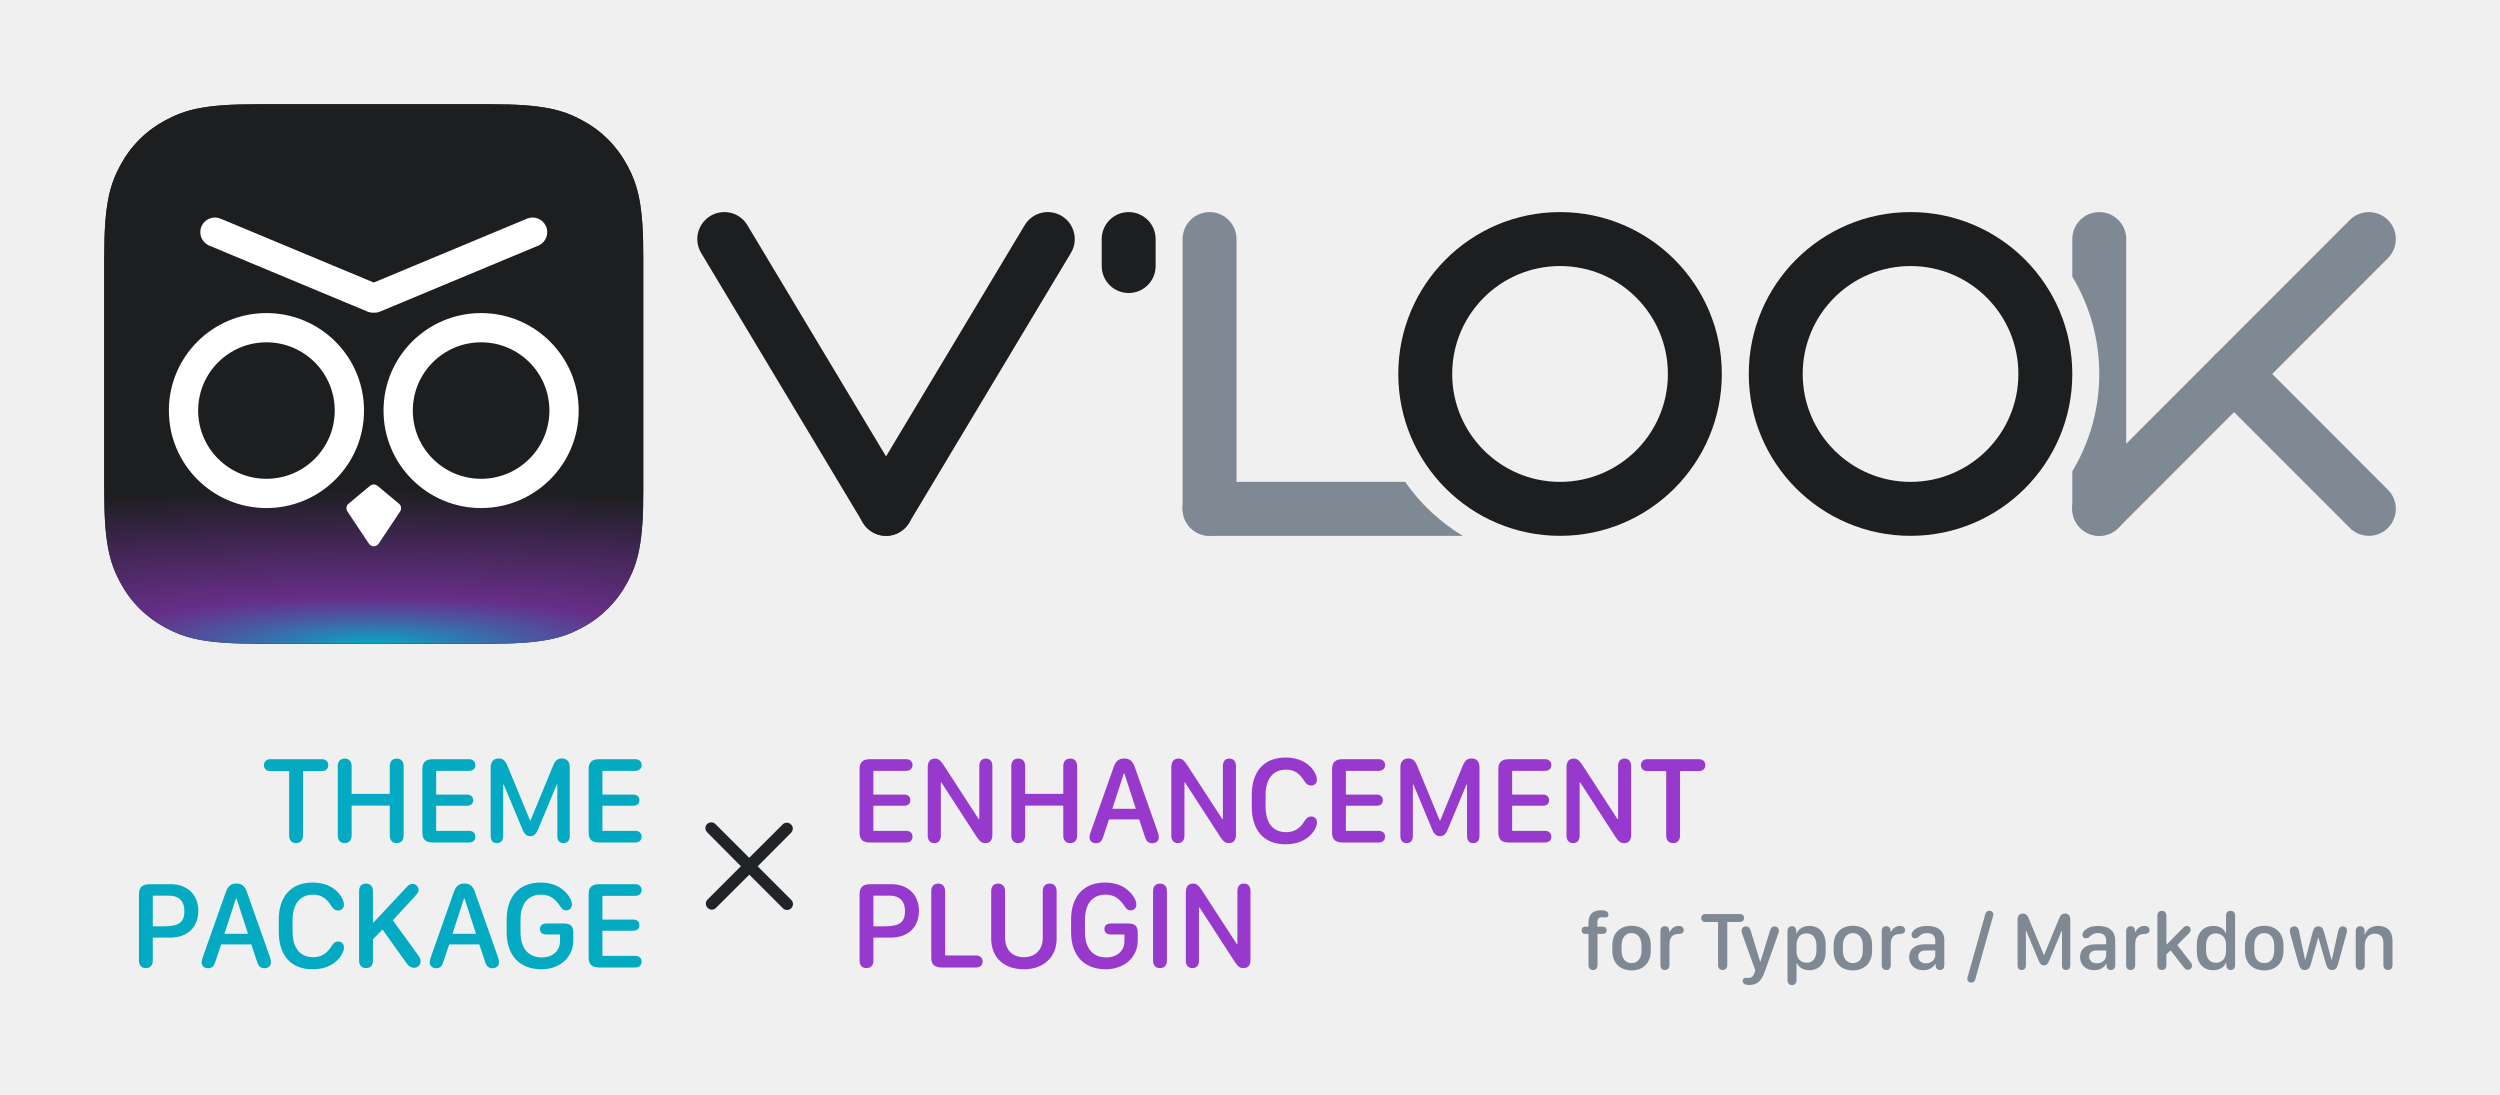
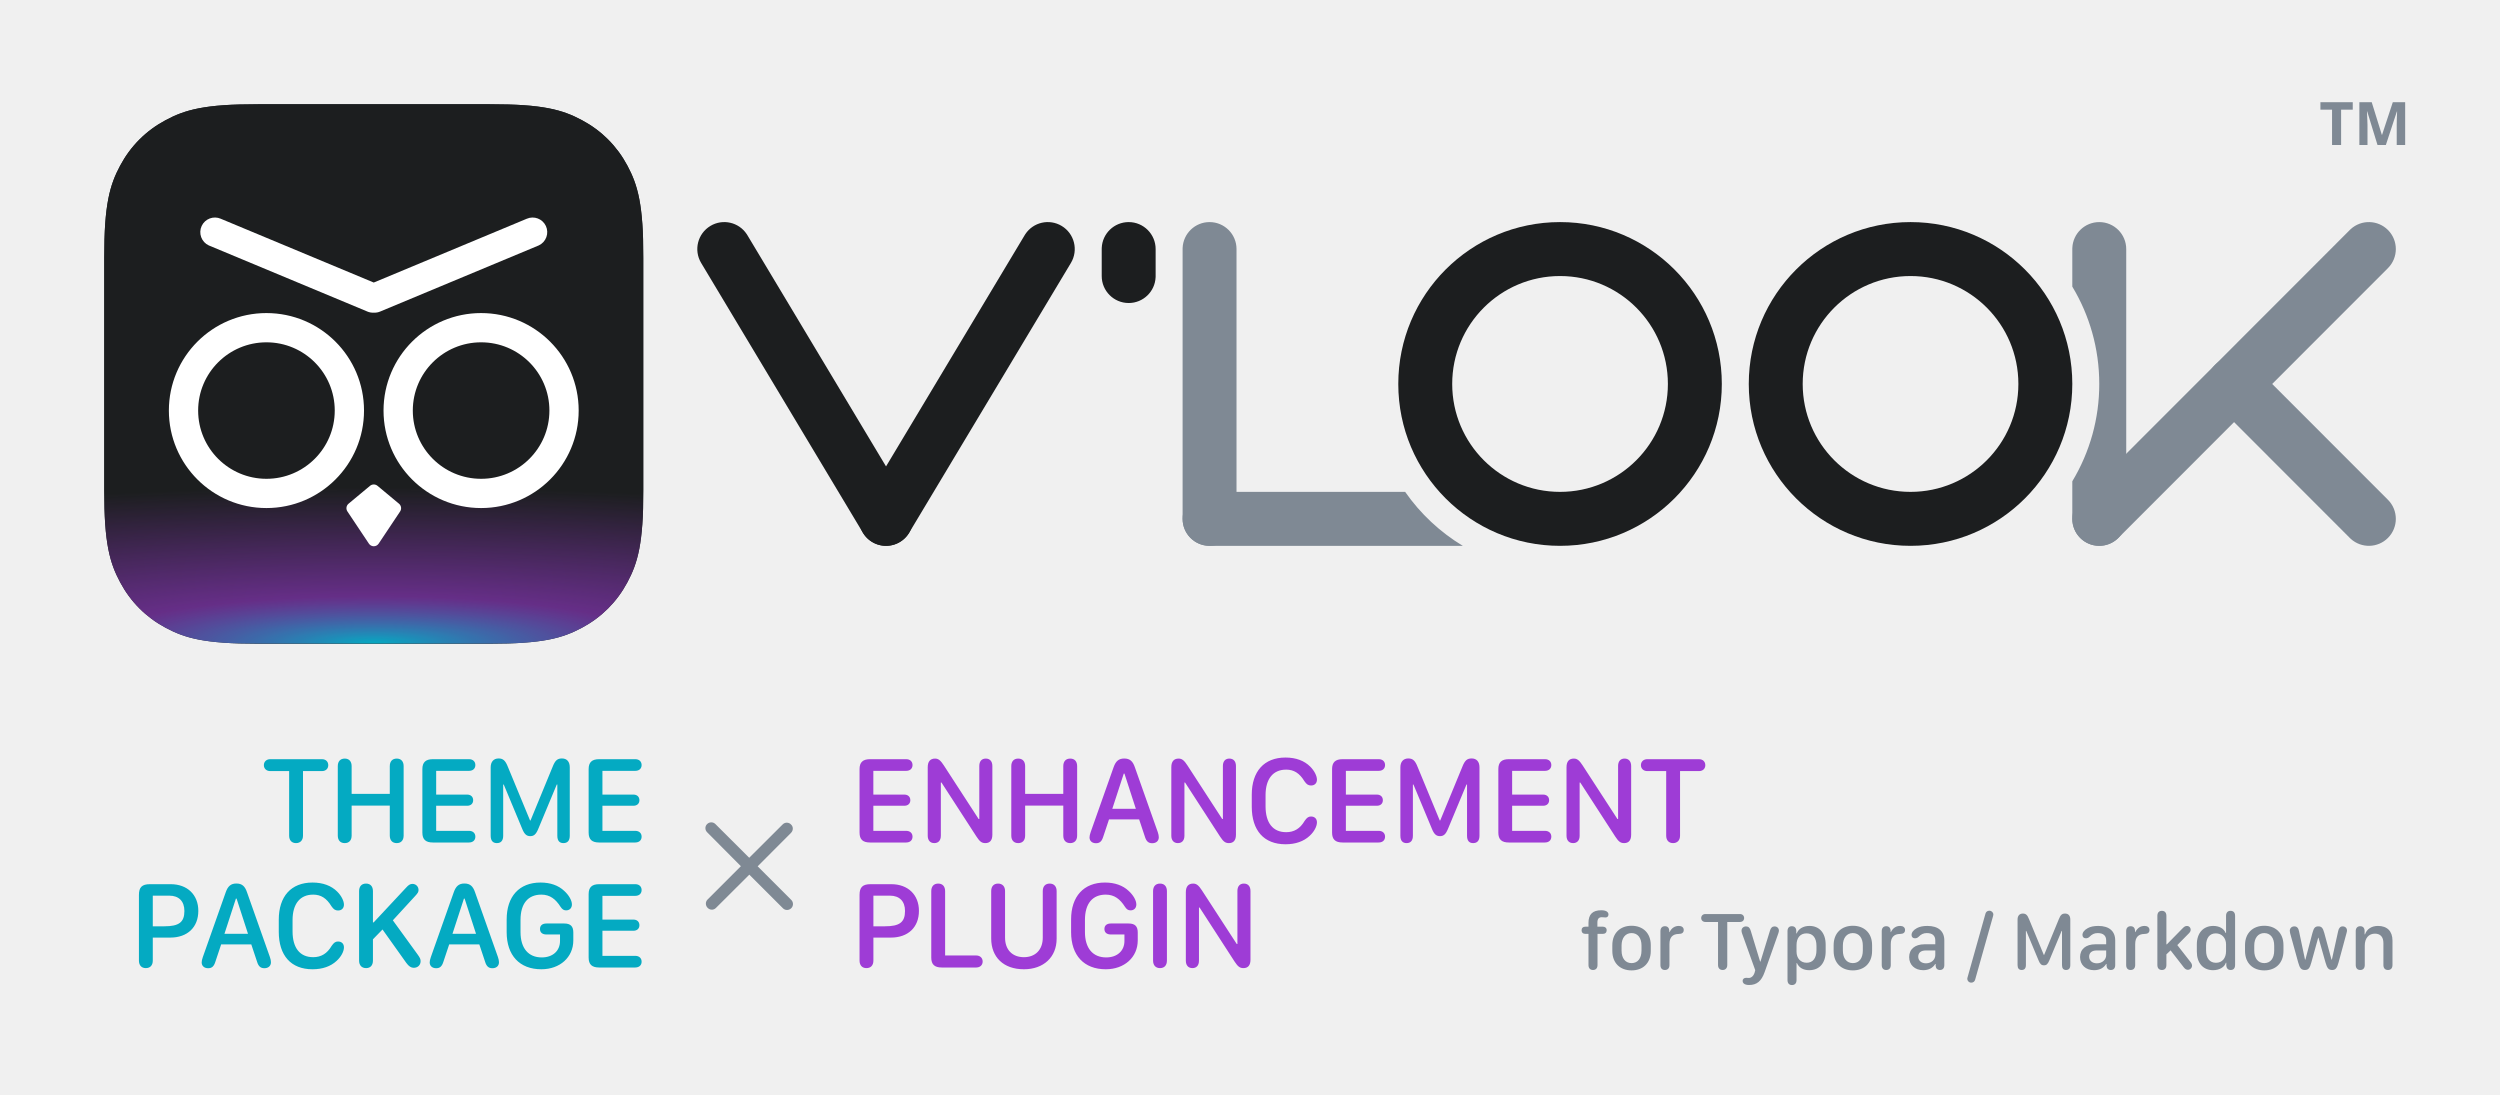
<svg xmlns="http://www.w3.org/2000/svg" xmlns:xlink="http://www.w3.org/1999/xlink" width="500" height="219" viewBox="0 0 500 219">
  <defs>
    <path d="M30.767 0h46.309c10.698 0 14.578 1.114 18.489 3.206 3.911 2.091 6.98 5.161 9.072 9.072 2.092 3.911 3.206 7.79 3.206 18.49v46.381c0 10.699-1.114 14.578-3.206 18.49-2.091 3.91-5.16 6.98-9.072 9.072-3.911 2.092-7.79 3.206-18.49 3.206H30.768c-10.698 0-14.578-1.114-18.489-3.206-3.911-2.092-6.98-5.161-9.072-9.073C1.114 91.728 0 87.848 0 77.15V30.767C0 20.07 1.114 16.19 3.206 12.278c2.091-3.911 5.161-6.98 9.072-9.072C16.19 1.114 20.068 0 30.768 0z" id="a" />
    <radialGradient cy="100%" fx="50%" fy="100%" r="72.558%" gradientTransform="matrix(0 -1 2.40112 0 -1.901 1.5)" id="c">
      <stop stop-color="#04AAC2" offset="0%" />
      <stop stop-color="#9639CC" stop-opacity=".6" offset="30.303%" />
      <stop stop-color="#9639CC" stop-opacity=".35" offset="59.775%" />
      <stop stop-color="#9639CC" stop-opacity="0" offset="100%" />
    </radialGradient>
  </defs>
  <g fill="none" fill-rule="evenodd">
    <path d="M51.6 20.833H97.91c10.698 0 14.578 1.114 18.49 3.206 3.91 2.092 6.98 5.161 9.072 9.072 2.091 3.912 3.205 7.791 3.205 18.49v46.382c0 10.698-1.113 14.578-3.205 18.489-2.092 3.911-5.162 6.98-9.073 9.072-3.911 2.092-7.79 3.206-18.489 3.206H51.601c-10.699 0-14.578-1.114-18.49-3.206-3.91-2.091-6.98-5.161-9.072-9.072-2.092-3.911-3.206-7.791-3.206-18.49V51.602c0-10.699 1.114-14.578 3.206-18.49 2.092-3.91 5.161-6.98 9.072-9.072 3.912-2.092 7.791-3.206 18.49-3.206z" fill="#303438" />
    <path d="M75.72 97.165l4.296 3.577a1.17 1.17 0 0 1 .225 1.55l-4.297 6.439a1.17 1.17 0 0 1-1.947 0l-4.297-6.44a1.17 1.17 0 0 1 .225-1.549l4.297-3.577a1.17 1.17 0 0 1 1.497 0zM53.504 62.614c10.777 0 19.514 8.73 19.514 19.498 0 10.769-8.737 19.499-19.514 19.499-10.778 0-19.515-8.73-19.515-19.499 0-10.769 8.737-19.498 19.515-19.498zm42.932 0c10.777 0 19.514 8.73 19.514 19.498 0 10.769-8.737 19.499-19.514 19.499-10.778 0-19.515-8.73-19.515-19.499 0-10.769 8.737-19.498 19.515-19.498zm-42.932 5.85c-7.545 0-13.66 6.11-13.66 13.648 0 7.538 6.115 13.65 13.66 13.65 7.544 0 13.66-6.112 13.66-13.65s-6.116-13.649-13.66-13.649zm42.932 0c-7.545 0-13.66 6.11-13.66 13.648 0 7.538 6.115 13.65 13.66 13.65 7.544 0 13.66-6.112 13.66-13.65s-6.116-13.649-13.66-13.649zm9.123-24.712a2.929 2.929 0 0 1 3.83 1.442 2.923 2.923 0 0 1-1.416 3.887L76.361 62.263l-.06.027c-.433.19-.888.267-1.331.243a2.914 2.914 0 0 1-1.33-.243l-.06-.027L41.965 49.08a2.923 2.923 0 0 1-1.416-3.887 2.929 2.929 0 0 1 3.83-1.442l.06.027 30.53 12.73 30.53-12.73z" fill="#FFF" />
    <g transform="translate(20.833 20.833)">
      <mask id="b" fill="#fff">
        <use xlink:href="#a" />
      </mask>
      <g mask="url(#b)">
        <path fill="#1C1E1F" d="M0 0h107.843v107.917H0z" />
        <path fill="url(#c)" d="M0 64.75h107.843v43.167H0z" />
      </g>
      <g mask="url(#b)" fill="#FFF">
        <path d="M54.67 76.331l4.297 3.578a1.17 1.17 0 0 1 .225 1.549l-4.297 6.44a1.17 1.17 0 0 1-1.947 0l-4.297-6.44a1.17 1.17 0 0 1 .225-1.549l4.297-3.578a1.17 1.17 0 0 1 1.497 0zm-22.214-34.55c10.777 0 19.514 8.73 19.514 19.498 0 10.769-8.737 19.498-19.514 19.498-10.778 0-19.515-8.73-19.515-19.498 0-10.769 8.737-19.499 19.515-19.499zm42.932 0c10.777 0 19.514 8.73 19.514 19.498 0 10.769-8.737 19.498-19.514 19.498-10.778 0-19.515-8.73-19.515-19.498 0-10.769 8.737-19.499 19.515-19.499zM32.456 47.63c-7.545 0-13.66 6.11-13.66 13.649 0 7.538 6.115 13.649 13.66 13.649 7.544 0 13.66-6.111 13.66-13.65 0-7.537-6.116-13.648-13.66-13.648zm42.932 0c-7.545 0-13.66 6.11-13.66 13.649 0 7.538 6.115 13.649 13.66 13.649 7.544 0 13.66-6.111 13.66-13.65 0-7.537-6.116-13.648-13.66-13.648zm9.123-24.711a2.929 2.929 0 0 1 3.83 1.442 2.923 2.923 0 0 1-1.416 3.887L55.312 41.429l-.06.028c-.433.19-.888.267-1.331.243a2.914 2.914 0 0 1-1.33-.243l-.06-.028-31.614-13.181A2.923 2.923 0 0 1 19.5 24.36a2.929 2.929 0 0 1 3.83-1.442l.06.027 30.53 12.73 30.53-12.73z" />
      </g>
    </g>
    <g fill-rule="nonzero">
-       <path d="M443 70.976a5.39 5.39 0 0 1 7.432-.186l.194.186 26.961 26.98a5.398 5.398 0 0 1 0 7.63 5.39 5.39 0 0 1-7.43.186l-.195-.186L443 78.607a5.398 5.398 0 0 1 0-7.63z" fill="#7F8994" />
-       <path d="M477.587 43.997a5.39 5.39 0 0 0-7.43-.186l-.195.186-53.922 53.958a5.398 5.398 0 0 0 0 7.631 5.39 5.39 0 0 0 7.43.186l.196-.186 53.921-53.958a5.398 5.398 0 0 0 0-7.631z" fill="#7F8994" />
-       <path d="M212.333 43.186a5.39 5.39 0 0 0-7.266 1.641l-.132.21-32.353 53.958a5.398 5.398 0 0 0 1.85 7.403 5.39 5.39 0 0 0 7.266-1.642l.132-.21 32.353-53.957a5.398 5.398 0 0 0-1.85-7.403z" fill="#1C1E1F" />
-       <path d="M142.079 43.186a5.39 5.39 0 0 1 7.266 1.641l.132.21 32.353 53.958a5.398 5.398 0 0 1-1.85 7.403 5.39 5.39 0 0 1-7.266-1.642l-.132-.21L140.23 50.59a5.398 5.398 0 0 1 1.85-7.403z" fill="#1C1E1F" />
-       <path d="M241.912 42.417c-2.9 0-5.265 2.29-5.387 5.161l-.005.234v53.959a5.394 5.394 0 0 0 5.392 5.396c2.9 0 5.264-2.29 5.387-5.162l.005-.234V47.812a5.394 5.394 0 0 0-5.392-5.395z" fill="#7F8994" />
-       <path d="M225.735 42.417c-2.9 0-5.265 2.29-5.387 5.161l-.005.234v5.396a5.394 5.394 0 0 0 5.392 5.396c2.9 0 5.265-2.29 5.387-5.162l.005-.234v-5.396a5.394 5.394 0 0 0-5.392-5.395z" fill="#1C1E1F" />
-       <path d="M419.853 42.417a5.394 5.394 0 0 1 5.392 5.395v53.959l-.005.234a5.394 5.394 0 0 1-5.387 5.162 5.394 5.394 0 0 1-5.392-5.396v-7.514a37.614 37.614 0 0 0 5.392-19.465c0-7.12-1.969-13.78-5.392-19.465v-7.515l.005-.234a5.394 5.394 0 0 1 5.387-5.161zM281.03 96.374a37.96 37.96 0 0 0 11.528 10.793h-50.646l-.234-.005a5.394 5.394 0 0 1-5.158-5.391 5.394 5.394 0 0 1 5.392-5.396z" fill="#7F8994" />
-       <path d="M312.01 42.417c-17.868 0-32.353 14.494-32.353 32.375 0 17.88 14.485 32.375 32.353 32.375 17.868 0 32.353-14.495 32.353-32.375 0-17.88-14.485-32.375-32.353-32.375zm0 10.791c11.912 0 21.568 9.663 21.568 21.584 0 11.92-9.656 21.583-21.568 21.583s-21.569-9.663-21.569-21.583c0-11.92 9.657-21.584 21.569-21.584zM382.108 42.417c-17.868 0-32.353 14.494-32.353 32.375 0 17.88 14.485 32.375 32.353 32.375 17.868 0 32.353-14.495 32.353-32.375 0-17.88-14.485-32.375-32.353-32.375zm0 10.791c11.912 0 21.568 9.663 21.568 21.584 0 11.92-9.656 21.583-21.568 21.583s-21.569-9.663-21.569-21.583c0-11.92 9.657-21.584 21.569-21.584z" fill="#1C1E1F" />
+       <path d="M443 72.976a5.39 5.39 0 0 1 7.432-.186l.194.186 26.961 26.98a5.398 5.398 0 0 1 0 7.63 5.39 5.39 0 0 1-7.43.186l-.195-.186L443 80.607a5.398 5.398 0 0 1 0-7.63z" fill="#7F8994" />
+       <path d="M477.587 45.997a5.39 5.39 0 0 0-7.43-.186l-.195.186-53.922 53.958a5.398 5.398 0 0 0 0 7.631 5.39 5.39 0 0 0 7.43.186l.196-.186 53.921-53.958a5.398 5.398 0 0 0 0-7.631z" fill="#7F8994" />
+       <path d="M212.333 45.186a5.39 5.39 0 0 0-7.266 1.641l-.132.21-32.353 53.958a5.398 5.398 0 0 0 1.85 7.403 5.39 5.39 0 0 0 7.266-1.642l.132-.21 32.353-53.957a5.398 5.398 0 0 0-1.85-7.403z" fill="#1C1E1F" />
+       <path d="M142.079 45.186a5.39 5.39 0 0 1 7.266 1.641l.132.21 32.353 53.958a5.398 5.398 0 0 1-1.85 7.403 5.39 5.39 0 0 1-7.266-1.642l-.132-.21L140.23 52.59a5.398 5.398 0 0 1 1.85-7.403z" fill="#1C1E1F" />
+       <path d="M241.912 44.417c-2.9 0-5.265 2.29-5.387 5.161l-.005.234v53.959a5.394 5.394 0 0 0 5.392 5.396c2.9 0 5.264-2.29 5.387-5.162l.005-.234V49.812a5.394 5.394 0 0 0-5.392-5.395z" fill="#7F8994" />
+       <path d="M225.735 44.417c-2.9 0-5.265 2.29-5.387 5.161l-.005.234v5.396a5.394 5.394 0 0 0 5.392 5.396c2.9 0 5.265-2.29 5.387-5.162l.005-.234v-5.396a5.394 5.394 0 0 0-5.392-5.395z" fill="#1C1E1F" />
+       <path d="M419.853 44.417a5.394 5.394 0 0 1 5.392 5.395v53.959l-.005.234a5.394 5.394 0 0 1-5.387 5.162 5.394 5.394 0 0 1-5.392-5.396v-7.514a37.614 37.614 0 0 0 5.392-19.465c0-7.12-1.969-13.78-5.392-19.465v-7.515l.005-.234a5.394 5.394 0 0 1 5.387-5.161zM281.03 98.374a37.96 37.96 0 0 0 11.528 10.793h-50.646l-.234-.005a5.394 5.394 0 0 1-5.158-5.391 5.394 5.394 0 0 1 5.392-5.396z" fill="#7F8994" />
+       <path d="M312.01 44.417c-17.868 0-32.353 14.494-32.353 32.375 0 17.88 14.485 32.375 32.353 32.375 17.868 0 32.353-14.495 32.353-32.375 0-17.88-14.485-32.375-32.353-32.375zm0 10.791c11.912 0 21.568 9.663 21.568 21.584 0 11.92-9.656 21.583-21.568 21.583s-21.569-9.663-21.569-21.583c0-11.92 9.657-21.584 21.569-21.584zM382.108 44.417c-17.868 0-32.353 14.494-32.353 32.375 0 17.88 14.485 32.375 32.353 32.375 17.868 0 32.353-14.495 32.353-32.375 0-17.88-14.485-32.375-32.353-32.375zm0 10.791c11.912 0 21.568 9.663 21.568 21.584 0 11.92-9.656 21.583-21.568 21.583s-21.569-9.663-21.569-21.583c0-11.92 9.657-21.584 21.569-21.584z" fill="#1C1E1F" />
    </g>
+     <text font-family="SFCompactRounded-Bold, SF Compact Rounded" font-size="12" font-weight="bold" fill="#7F8994">
+       <tspan x="463.846" y="29">TM</tspan>
+     </text>
    <g fill-rule="nonzero">
      <g fill="#04AAC2">
        <path d="M59.207 168.622c.854 0 1.392-.574 1.392-1.49v-12.914h3.796c.757 0 1.257-.476 1.257-1.184s-.5-1.197-1.257-1.197H54.043c-.744 0-1.27.489-1.27 1.197 0 .695.526 1.184 1.27 1.184h3.785v12.915c0 .928.524 1.49 1.379 1.49zM79.349 168.622c.866 0 1.379-.561 1.379-1.514V153.23c0-.952-.513-1.514-1.38-1.514-.878 0-1.391.562-1.391 1.514v5.542h-7.63v-5.542c0-.952-.512-1.514-1.379-1.514-.879 0-1.391.562-1.391 1.514v13.88c0 .952.512 1.513 1.391 1.513.867 0 1.38-.561 1.38-1.514v-5.993h7.629v5.993c0 .953.513 1.514 1.392 1.514zM84.475 166.522c0 1.368.66 1.978 2.1 1.978h7.214c.782 0 1.282-.452 1.282-1.16 0-.72-.5-1.172-1.282-1.172h-6.555v-5.017h6.201c.72 0 1.197-.427 1.197-1.11 0-.684-.476-1.124-1.197-1.124h-6.2v-4.748h6.579c.757 0 1.257-.452 1.257-1.16s-.5-1.172-1.257-1.172h-7.239c-1.44 0-2.1.623-2.1 1.978v12.707zM99.38 168.622c.818 0 1.258-.513 1.258-1.477v-10.242h.11l3.71 8.9c.44 1.073.891 1.427 1.6 1.427.695 0 1.135-.341 1.586-1.428l3.711-8.899h.11v10.242c0 .977.415 1.477 1.22 1.477.831 0 1.27-.513 1.27-1.477v-13.672c0-1.135-.573-1.782-1.562-1.782-.903 0-1.367.378-1.88 1.697l-4.407 10.705h-.097l-4.42-10.693c-.512-1.318-1-1.71-1.867-1.71-.989 0-1.587.66-1.587 1.783v13.672c0 .977.427 1.477 1.245 1.477zM117.727 166.522c0 1.368.66 1.978 2.1 1.978h7.214c.782 0 1.282-.452 1.282-1.16 0-.72-.5-1.172-1.282-1.172h-6.555v-5.017h6.201c.72 0 1.197-.427 1.197-1.11 0-.684-.476-1.124-1.197-1.124h-6.2v-4.748h6.579c.757 0 1.257-.452 1.257-1.16s-.5-1.172-1.257-1.172h-7.239c-1.44 0-2.1.623-2.1 1.978v12.707zM29.165 193.622c.88 0 1.392-.561 1.392-1.514v-4.59h3.503c3.406 0 5.603-2.038 5.603-5.346 0-3.21-2.185-5.335-5.53-5.335h-4.138c-1.586 0-2.209.599-2.209 2.149v13.122c0 .953.513 1.514 1.38 1.514zm1.392-8.362v-6.128h3.308c1.917 0 3.015 1.123 3.015 3.064 0 2.27-1.11 3.064-4.016 3.064h-2.307zM41.629 193.646c.744 0 1.16-.366 1.452-1.318l1.148-3.442h6.03l1.148 3.442c.28.94.72 1.318 1.464 1.318.794 0 1.319-.463 1.319-1.196 0-.305-.073-.635-.208-1.037l-4.577-12.952c-.415-1.233-1.014-1.758-2.124-1.758-1.111 0-1.71.537-2.137 1.758l-4.577 12.952c-.159.463-.232.78-.232 1.074 0 .708.525 1.16 1.294 1.16zm3.26-6.884l2.294-7.044h.134l2.283 7.044h-4.712zM55.752 186.334c0 4.773 2.442 7.52 6.75 7.52 2.015 0 3.638-.586 4.798-1.66.916-.818 1.49-1.904 1.49-2.722 0-.708-.452-1.172-1.185-1.172-.512 0-.83.232-1.27.866-.903 1.55-2.111 2.271-3.698 2.271-2.649 0-4.126-1.843-4.126-5.176v-2.221c0-3.26 1.49-5.115 4.126-5.115 1.563 0 2.686.732 3.65 2.32.44.646.793.854 1.33.854.696 0 1.172-.452 1.172-1.172 0-.733-.512-1.77-1.33-2.588-1.184-1.196-2.881-1.831-4.956-1.831-4.285 0-6.75 2.77-6.75 7.446v2.38zM82.742 193.561c.818 0 1.38-.55 1.38-1.33 0-.416-.123-.696-.684-1.453l-4.87-6.714 4.504-4.907c.5-.537.634-.794.634-1.16 0-.684-.524-1.22-1.22-1.22-.428 0-.77.195-1.245.732l-6.507 6.97h-.146v-6.25c0-.952-.513-1.514-1.38-1.514-.879 0-1.391.562-1.391 1.514v13.88c0 .952.525 1.513 1.404 1.513.866 0 1.367-.561 1.367-1.514v-4.248l1.916-1.965 4.761 6.69c.5.683.952.976 1.477.976zM87.234 193.646c.745 0 1.16-.366 1.453-1.318l1.147-3.442h6.03l1.148 3.442c.28.94.72 1.318 1.465 1.318.793 0 1.318-.463 1.318-1.196 0-.305-.073-.635-.207-1.037L95.01 178.46c-.415-1.233-1.013-1.758-2.124-1.758-1.11 0-1.709.537-2.136 1.758l-4.578 12.952c-.158.463-.232.78-.232 1.074 0 .708.525 1.16 1.294 1.16zm3.26-6.884l2.294-7.044h.135l2.282 7.044h-4.711zM101.333 186.432c0 4.651 2.588 7.422 6.934 7.422 3.723 0 6.396-2.405 6.396-5.774v-1.587c0-1.233-.561-1.794-1.818-1.794h-3.565c-.806 0-1.282.403-1.282 1.098 0 .696.476 1.099 1.282 1.099h2.722v1.306c0 1.965-1.452 3.284-3.65 3.284-2.685 0-4.248-1.856-4.248-5.066v-2.442c0-3.259 1.502-5.053 4.163-5.053 1.733 0 2.869.903 3.845 2.441.342.513.647.708 1.111.708.696 0 1.16-.464 1.16-1.184 0-.806-.61-1.868-1.538-2.71-1.16-1.098-2.784-1.672-4.737-1.672-4.26 0-6.775 2.783-6.775 7.385v2.54zM117.727 191.522c0 1.368.66 1.978 2.1 1.978h7.214c.782 0 1.282-.452 1.282-1.16 0-.72-.5-1.172-1.282-1.172h-6.555v-5.017h6.201c.72 0 1.197-.427 1.197-1.11 0-.684-.476-1.124-1.197-1.124h-6.2v-4.748h6.579c.757 0 1.257-.452 1.257-1.16s-.5-1.172-1.257-1.172h-7.239c-1.44 0-2.1.623-2.1 1.978v12.707z" />
      </g>
      <g fill="#7F8994">
        <path d="M319.503 192.997v-6.217h1.034c.504 0 .797-.277.797-.725 0-.455-.293-.724-.797-.724h-1.058v-.822c0-.74.293-1.066.878-1.066.35 0 .44.049.757.049.35 0 .578-.236.578-.602 0-.236-.114-.432-.325-.586-.245-.163-.619-.253-1.107-.253-1.71 0-2.564.79-2.564 2.523v.757h-.586c-.504 0-.797.269-.797.724 0 .456.301.725.797.725h.586v6.217c0 .635.334 1.001.904 1.001.57 0 .903-.366.903-1.001zM326.315 185.152c-2.247 0-3.85 1.432-3.85 3.882v1.147c0 2.482 1.603 3.898 3.85 3.898 2.237 0 3.84-1.416 3.84-3.898v-1.155c0-2.442-1.603-3.874-3.84-3.874zm0 1.465c1.237 0 1.985.968 1.985 2.498v1.001c0 1.555-.748 2.507-1.985 2.507-1.23 0-2.002-.952-2.002-2.507v-1c0-1.53.773-2.5 2.002-2.5zM333.891 192.997v-4.175c0-1.35.627-2.018 1.855-2.034.31-.008.546-.057.709-.171.195-.13.292-.334.292-.619 0-.268-.105-.488-.3-.618-.163-.13-.4-.195-.684-.195-.798 0-1.449.415-1.84 1.228h-.065v-.26c-.024-.578-.333-.911-.87-.911-.57 0-.904.366-.904 1v6.755c0 .635.318 1.001.896 1.001.577 0 .911-.366.911-1.001zM344.527 193.998c.57 0 .928-.382.928-.993v-8.61h2.531c.505 0 .838-.317.838-.79 0-.471-.333-.797-.838-.797h-6.901c-.496 0-.846.326-.846.798 0 .464.35.79.846.79h2.523v8.61c0 .618.35.992.92.992zM348.523 196.187a.67.67 0 0 0 .204.488c.211.212.594.326 1.074.326 1.554 0 2.482-.749 3.133-2.604l2.726-7.715c.082-.236.122-.407.122-.553 0-.489-.374-.847-.87-.847-.464 0-.765.285-.928.88l-1.888 6.151h-.073l-1.872-6.152c-.163-.594-.472-.879-.944-.879-.521 0-.904.366-.904.855 0 .146.033.325.106.545l2.637 7.349c0 .04-.106.455-.122.48-.195.659-.651 1.082-1.172 1.082-.212 0-.366-.032-.513-.032-.431 0-.716.252-.716.626zM359.306 196.008v-3.385h.09c.382.903 1.27 1.416 2.45 1.416 2.034 0 3.287-1.424 3.287-3.76v-1.343c0-2.327-1.237-3.751-3.247-3.751-1.22 0-2.19.57-2.54 1.497h-.089v-.529c-.024-.586-.342-.911-.887-.911-.561 0-.87.358-.87 1v9.766c0 .643.325 1.001.895 1.001.577 0 .911-.358.911-1zm0-5.672v-1.318c0-1.473.757-2.344 2.002-2.344 1.27 0 1.986.903 1.986 2.514v.847c0 1.595-.716 2.514-1.962 2.514-1.204 0-2.026-.887-2.026-2.213zM370.577 185.152c-2.246 0-3.85 1.432-3.85 3.882v1.147c0 2.482 1.604 3.898 3.85 3.898 2.238 0 3.841-1.416 3.841-3.898v-1.155c0-2.442-1.603-3.874-3.84-3.874zm0 1.465c1.237 0 1.986.968 1.986 2.498v1.001c0 1.555-.749 2.507-1.986 2.507-1.229 0-2.002-.952-2.002-2.507v-1c0-1.53.773-2.5 2.002-2.5zM378.154 192.997v-4.175c0-1.35.626-2.018 1.855-2.034.31-.008.545-.057.708-.171.196-.13.293-.334.293-.619 0-.268-.106-.488-.3-.618-.164-.13-.4-.195-.685-.195-.797 0-1.448.415-1.839 1.228h-.065v-.26c-.024-.578-.333-.911-.87-.911-.57 0-.904.366-.904 1v6.755c0 .635.317 1.001.895 1.001.578 0 .912-.366.912-1.001zM387.04 192.802h.09v.382c.04.513.358.814.854.814.562 0 .88-.358.88-.977v-4.923c0-1.872-1.213-2.913-3.386-2.913-.895 0-1.579.154-2.1.439-.724.39-1.066.879-1.066 1.375 0 .39.26.66.66.66.309 0 .52-.082.74-.293.496-.505.968-.75 1.652-.75 1.099 0 1.693.505 1.693 1.474v.765h-2.149c-1.92.008-3.076.976-3.076 2.563 0 1.563 1.131 2.62 2.808 2.62 1.066 0 1.928-.439 2.4-1.236zm-3.393-1.473c0-.79.553-1.237 1.514-1.237h1.896v.927c0 .928-.806 1.644-1.856 1.644-.927 0-1.554-.537-1.554-1.334zM395.024 195.951l3.597-12.76c.024-.065.04-.18.049-.269.008-.423-.35-.781-.798-.781-.374 0-.675.22-.773.57l-3.589 12.76a.78.78 0 0 0 .749 1.058c.366 0 .667-.22.765-.578zM404.342 193.998c.545 0 .838-.342.838-.985v-6.827h.073l2.474 5.932c.293.716.594.952 1.066.952.464 0 .757-.228 1.058-.952l2.474-5.932h.074v6.827c0 .651.276.985.813.985.554 0 .847-.342.847-.985V183.9c0-.757-.383-1.188-1.042-1.188-.602 0-.911.252-1.253 1.13l-2.938 7.138h-.065l-2.946-7.13c-.342-.878-.667-1.138-1.245-1.138-.66 0-1.058.439-1.058 1.188v9.114c0 .651.285.985.83.985zM421.22 192.802h.09v.382c.04.513.358.814.854.814.562 0 .879-.358.879-.977v-4.923c0-1.872-1.213-2.913-3.385-2.913-.896 0-1.58.154-2.1.439-.724.39-1.066.879-1.066 1.375 0 .39.26.66.66.66.308 0 .52-.082.74-.293.496-.505.968-.75 1.652-.75 1.098 0 1.692.505 1.692 1.474v.765h-2.148c-1.92.008-3.076.976-3.076 2.563 0 1.563 1.131 2.62 2.807 2.62 1.066 0 1.93-.439 2.401-1.236zm-3.393-1.473c0-.79.553-1.237 1.513-1.237h1.896v.927c0 .928-.805 1.644-1.855 1.644-.928 0-1.554-.537-1.554-1.334zM427.039 192.997v-4.175c0-1.35.626-2.018 1.855-2.034.31-.008.546-.057.708-.171.196-.13.293-.334.293-.619 0-.268-.106-.488-.3-.618-.164-.13-.4-.195-.684-.195-.798 0-1.449.415-1.84 1.228h-.065v-.26c-.024-.578-.333-.911-.87-.911-.57 0-.904.366-.904 1v6.755c0 .635.318 1.001.895 1.001.578 0 .912-.366.912-1.001zM433.28 192.997v-2.124l.839-.798 2.645 3.402c.26.334.512.48.814.48.455 0 .83-.382.83-.83 0-.228-.106-.48-.318-.74l-2.628-3.37 2.335-2.368c.236-.244.334-.455.334-.7a.731.731 0 0 0-.757-.756c-.277 0-.513.122-.806.423l-3.198 3.255h-.09v-5.705c0-.634-.333-1-.903-1-.577 0-.903.366-.903 1v9.831c0 .635.334 1.001.911 1.001.57 0 .896-.366.896-1.001zM445.17 192.55h.09v.528c.032.586.35.92.879.92.57 0 .879-.358.879-1.001v-9.83c0-.635-.326-1.002-.904-1.002-.577 0-.903.367-.903 1.001v3.426h-.09c-.333-.878-1.269-1.407-2.465-1.407-2.002 0-3.288 1.432-3.288 3.678v1.497c0 2.246 1.261 3.679 3.255 3.679 1.245 0 2.287-.61 2.547-1.49zm-3.955-2.458v-.96c0-1.539.716-2.458 1.937-2.458 1.213 0 2.059.911 2.059 2.213v1.327c0 1.44-.781 2.344-2.018 2.344-1.245 0-1.978-.912-1.978-2.466zM452.853 185.152c-2.246 0-3.85 1.432-3.85 3.882v1.147c0 2.482 1.604 3.898 3.85 3.898 2.238 0 3.84-1.416 3.84-3.898v-1.155c0-2.442-1.602-3.874-3.84-3.874zm0 1.465c1.237 0 1.985.968 1.985 2.498v1.001c0 1.555-.748 2.507-1.985 2.507-1.23 0-2.002-.952-2.002-2.507v-1c0-1.53.773-2.5 2.002-2.5zM459.632 192.468c.317 1.18.642 1.53 1.334 1.53.692 0 .993-.326 1.31-1.53l1.36-4.915h.065l1.391 4.915c.326 1.204.66 1.53 1.343 1.53.643 0 .968-.334 1.286-1.53l1.587-5.867c.065-.22.09-.375.09-.497 0-.488-.35-.83-.88-.83-.44 0-.757.334-.879.92l-1.261 5.72h-.081l-1.44-5.322c-.277-1.025-.562-1.318-1.189-1.318-.635 0-.911.293-1.18 1.318l-1.408 5.323H461l-1.205-5.705c-.114-.61-.44-.936-.911-.936-.553 0-.928.366-.928.895 0 .122.025.269.073.489l1.604 5.81zM478.496 193.005v-4.899c0-1.855-1.058-2.921-2.898-2.921-1.285 0-2.238.626-2.588 1.676h-.089v-.692c-.016-.594-.334-.927-.879-.927-.553 0-.895.366-.895.976v6.779c0 .635.325 1.001.903 1.001.57 0 .904-.366.904-1.001v-3.874c0-1.489.789-2.392 2.034-2.392 1.09 0 1.693.667 1.693 1.88v4.386c0 .635.333 1.001.911 1.001.57 0 .904-.358.904-.993z" />
      </g>
-       <path d="M143.19 181.584l6.674-6.653 6.714 6.714c.447.468 1.2.468 1.668 0a1.167 1.167 0 0 0 0-1.669l-6.714-6.713 6.673-6.694c.468-.468.489-1.22 0-1.668a1.156 1.156 0 0 0-1.688 0l-6.674 6.653-6.754-6.735a1.167 1.167 0 0 0-1.668 0c-.468.448-.448 1.2.02 1.648l6.734 6.775-6.653 6.653c-.468.448-.468 1.22.02 1.689.469.468 1.201.468 1.649 0z" fill="#202428" />
-       <g fill="#9639CC">
+       <path d="M143.19 181.584l6.674-6.653 6.714 6.714c.447.468 1.2.468 1.668 0a1.167 1.167 0 0 0 0-1.669l-6.714-6.713 6.673-6.694c.468-.468.489-1.22 0-1.668a1.156 1.156 0 0 0-1.688 0l-6.674 6.653-6.754-6.735a1.167 1.167 0 0 0-1.668 0c-.468.448-.448 1.2.02 1.648l6.734 6.775-6.653 6.653c-.468.448-.468 1.22.02 1.689.469.468 1.201.468 1.649 0z" fill="#7F8994" />
+       <g fill="#9E3CD6">
        <path d="M171.91 166.522c0 1.368.659 1.978 2.099 1.978h7.214c.782 0 1.282-.452 1.282-1.16 0-.72-.5-1.172-1.282-1.172h-6.555v-5.017h6.201c.72 0 1.197-.427 1.197-1.11 0-.684-.476-1.124-1.197-1.124h-6.2v-4.748h6.579c.757 0 1.257-.452 1.257-1.16s-.5-1.172-1.257-1.172h-7.239c-1.44 0-2.1.623-2.1 1.978v12.707zM188.17 167.145V156.5h.121l7.02 10.84c.646.977 1.037 1.282 1.757 1.282.928 0 1.404-.586 1.404-1.672v-13.758c0-.915-.488-1.477-1.318-1.477-.83 0-1.294.562-1.294 1.477V163.8h-.135l-6.958-10.717c-.598-.904-1.025-1.368-1.745-1.368-.977 0-1.477.598-1.477 1.722v13.708c0 .916.488 1.477 1.318 1.477.83 0 1.306-.561 1.306-1.477zM214.048 168.622c.867 0 1.38-.561 1.38-1.514V153.23c0-.952-.513-1.514-1.38-1.514-.879 0-1.392.562-1.392 1.514v5.542h-7.629v-5.542c0-.952-.513-1.514-1.38-1.514-.878 0-1.39.562-1.39 1.514v13.88c0 .952.512 1.513 1.39 1.513.867 0 1.38-.561 1.38-1.514v-5.993h7.63v5.993c0 .953.512 1.514 1.391 1.514zM219.2 168.646c.744 0 1.16-.366 1.452-1.318l1.148-3.442h6.03l1.147 3.442c.281.94.72 1.318 1.465 1.318.794 0 1.318-.463 1.318-1.196 0-.305-.073-.635-.207-1.037l-4.578-12.952c-.415-1.233-1.013-1.758-2.124-1.758-1.11 0-1.709.537-2.136 1.758l-4.578 12.952c-.158.463-.232.78-.232 1.074 0 .708.525 1.16 1.294 1.16zm3.259-6.884l2.295-7.044h.134l2.283 7.044h-4.712zM236.887 167.145V156.5h.122l7.02 10.84c.647.977 1.037 1.282 1.757 1.282.928 0 1.404-.586 1.404-1.672v-13.758c0-.915-.488-1.477-1.318-1.477-.83 0-1.294.562-1.294 1.477V163.8h-.134l-6.958-10.717c-.599-.904-1.026-1.368-1.746-1.368-.977 0-1.477.598-1.477 1.722v13.708c0 .916.488 1.477 1.318 1.477.83 0 1.306-.561 1.306-1.477zM250.352 161.334c0 4.773 2.441 7.52 6.75 7.52 2.014 0 3.638-.586 4.798-1.66.915-.818 1.489-1.904 1.489-2.722 0-.708-.452-1.172-1.184-1.172-.513 0-.83.232-1.27.866-.903 1.55-2.112 2.271-3.698 2.271-2.65 0-4.126-1.843-4.126-5.176v-2.221c0-3.26 1.489-5.115 4.126-5.115 1.562 0 2.685.732 3.65 2.32.439.646.793.854 1.33.854.696 0 1.172-.452 1.172-1.172 0-.733-.513-1.77-1.33-2.588-1.185-1.196-2.882-1.831-4.957-1.831-4.284 0-6.75 2.77-6.75 7.446v2.38zM266.416 166.522c0 1.368.66 1.978 2.1 1.978h7.214c.781 0 1.282-.452 1.282-1.16 0-.72-.5-1.172-1.282-1.172h-6.555v-5.017h6.201c.72 0 1.196-.427 1.196-1.11 0-.684-.476-1.124-1.196-1.124h-6.201v-4.748h6.58c.756 0 1.257-.452 1.257-1.16s-.5-1.172-1.257-1.172h-7.24c-1.44 0-2.099.623-2.099 1.978v12.707zM281.321 168.622c.818 0 1.257-.513 1.257-1.477v-10.242h.11l3.711 8.9c.44 1.073.891 1.427 1.6 1.427.695 0 1.135-.341 1.586-1.428l3.711-8.899h.11v10.242c0 .977.415 1.477 1.22 1.477.83 0 1.27-.513 1.27-1.477v-13.672c0-1.135-.574-1.782-1.562-1.782-.904 0-1.367.378-1.88 1.697l-4.407 10.705h-.098L283.53 153.4c-.512-1.318-1-1.71-1.867-1.71-.989 0-1.587.66-1.587 1.783v13.672c0 .977.427 1.477 1.245 1.477zM299.668 166.522c0 1.368.66 1.978 2.1 1.978h7.214c.781 0 1.282-.452 1.282-1.16 0-.72-.5-1.172-1.282-1.172h-6.555v-5.017h6.201c.72 0 1.196-.427 1.196-1.11 0-.684-.476-1.124-1.196-1.124h-6.201v-4.748h6.58c.756 0 1.257-.452 1.257-1.16s-.5-1.172-1.257-1.172h-7.24c-1.44 0-2.099.623-2.099 1.978v12.707zM315.928 167.145V156.5h.122l7.02 10.84c.646.977 1.037 1.282 1.757 1.282.928 0 1.404-.586 1.404-1.672v-13.758c0-.915-.489-1.477-1.319-1.477s-1.294.562-1.294 1.477V163.8h-.134l-6.958-10.717c-.598-.904-1.025-1.368-1.746-1.368-.976 0-1.477.598-1.477 1.722v13.708c0 .916.489 1.477 1.319 1.477s1.306-.561 1.306-1.477zM334.617 168.622c.854 0 1.392-.574 1.392-1.49v-12.914h3.796c.757 0 1.257-.476 1.257-1.184s-.5-1.197-1.257-1.197h-10.352c-.744 0-1.27.489-1.27 1.197 0 .695.526 1.184 1.27 1.184h3.785v12.915c0 .928.524 1.49 1.379 1.49zM173.289 193.622c.879 0 1.391-.561 1.391-1.514v-4.59h3.504c3.406 0 5.603-2.038 5.603-5.346 0-3.21-2.185-5.335-5.53-5.335h-4.138c-1.587 0-2.21.599-2.21 2.149v13.122c0 .953.513 1.514 1.38 1.514zm1.391-8.362v-6.128h3.309c1.916 0 3.015 1.123 3.015 3.064 0 2.27-1.111 3.064-4.016 3.064h-2.308zM196.531 192.304c0-.72-.525-1.209-1.294-1.209h-6.213V178.23c0-.952-.513-1.514-1.38-1.514-.879 0-1.391.562-1.391 1.514v13.293c0 1.368.659 1.978 2.1 1.978h6.884c.77 0 1.294-.476 1.294-1.196zM211.326 187.738v-9.533c0-.928-.537-1.49-1.392-1.49-.866 0-1.38.562-1.38 1.49v9.326c0 2.405-1.464 3.906-3.771 3.906-2.32 0-3.772-1.49-3.772-3.906v-9.326c0-.928-.537-1.49-1.392-1.49-.866 0-1.379.562-1.379 1.49v9.497c0 3.698 2.43 6.152 6.543 6.152 3.943 0 6.543-2.441 6.543-6.116zM214.219 186.432c0 4.651 2.588 7.422 6.934 7.422 3.723 0 6.396-2.405 6.396-5.774v-1.587c0-1.233-.561-1.794-1.819-1.794h-3.564c-.806 0-1.282.403-1.282 1.098 0 .696.476 1.099 1.282 1.099h2.722v1.306c0 1.965-1.453 3.284-3.65 3.284-2.686 0-4.248-1.856-4.248-5.066v-2.441c0-3.26 1.501-5.054 4.163-5.054 1.733 0 2.868.903 3.845 2.441.342.513.647.708 1.11.708.696 0 1.16-.464 1.16-1.184 0-.806-.61-1.868-1.538-2.71-1.16-1.098-2.783-1.672-4.736-1.672-4.26 0-6.775 2.783-6.775 7.385v2.54zM232.005 193.622c.866 0 1.379-.561 1.379-1.514V178.23c0-.952-.513-1.514-1.38-1.514-.878 0-1.391.562-1.391 1.514v13.88c0 .952.525 1.513 1.392 1.513zM239.793 192.145V181.5h.122l7.019 10.84c.647.977 1.037 1.282 1.758 1.282.927 0 1.403-.586 1.403-1.672v-13.758c0-.915-.488-1.477-1.318-1.477-.83 0-1.294.562-1.294 1.477V188.8h-.134l-6.958-10.717c-.598-.904-1.026-1.368-1.746-1.368-.976 0-1.477.598-1.477 1.722v13.708c0 .916.488 1.477 1.319 1.477.83 0 1.306-.561 1.306-1.477z" />
      </g>
    </g>
  </g>
</svg>
